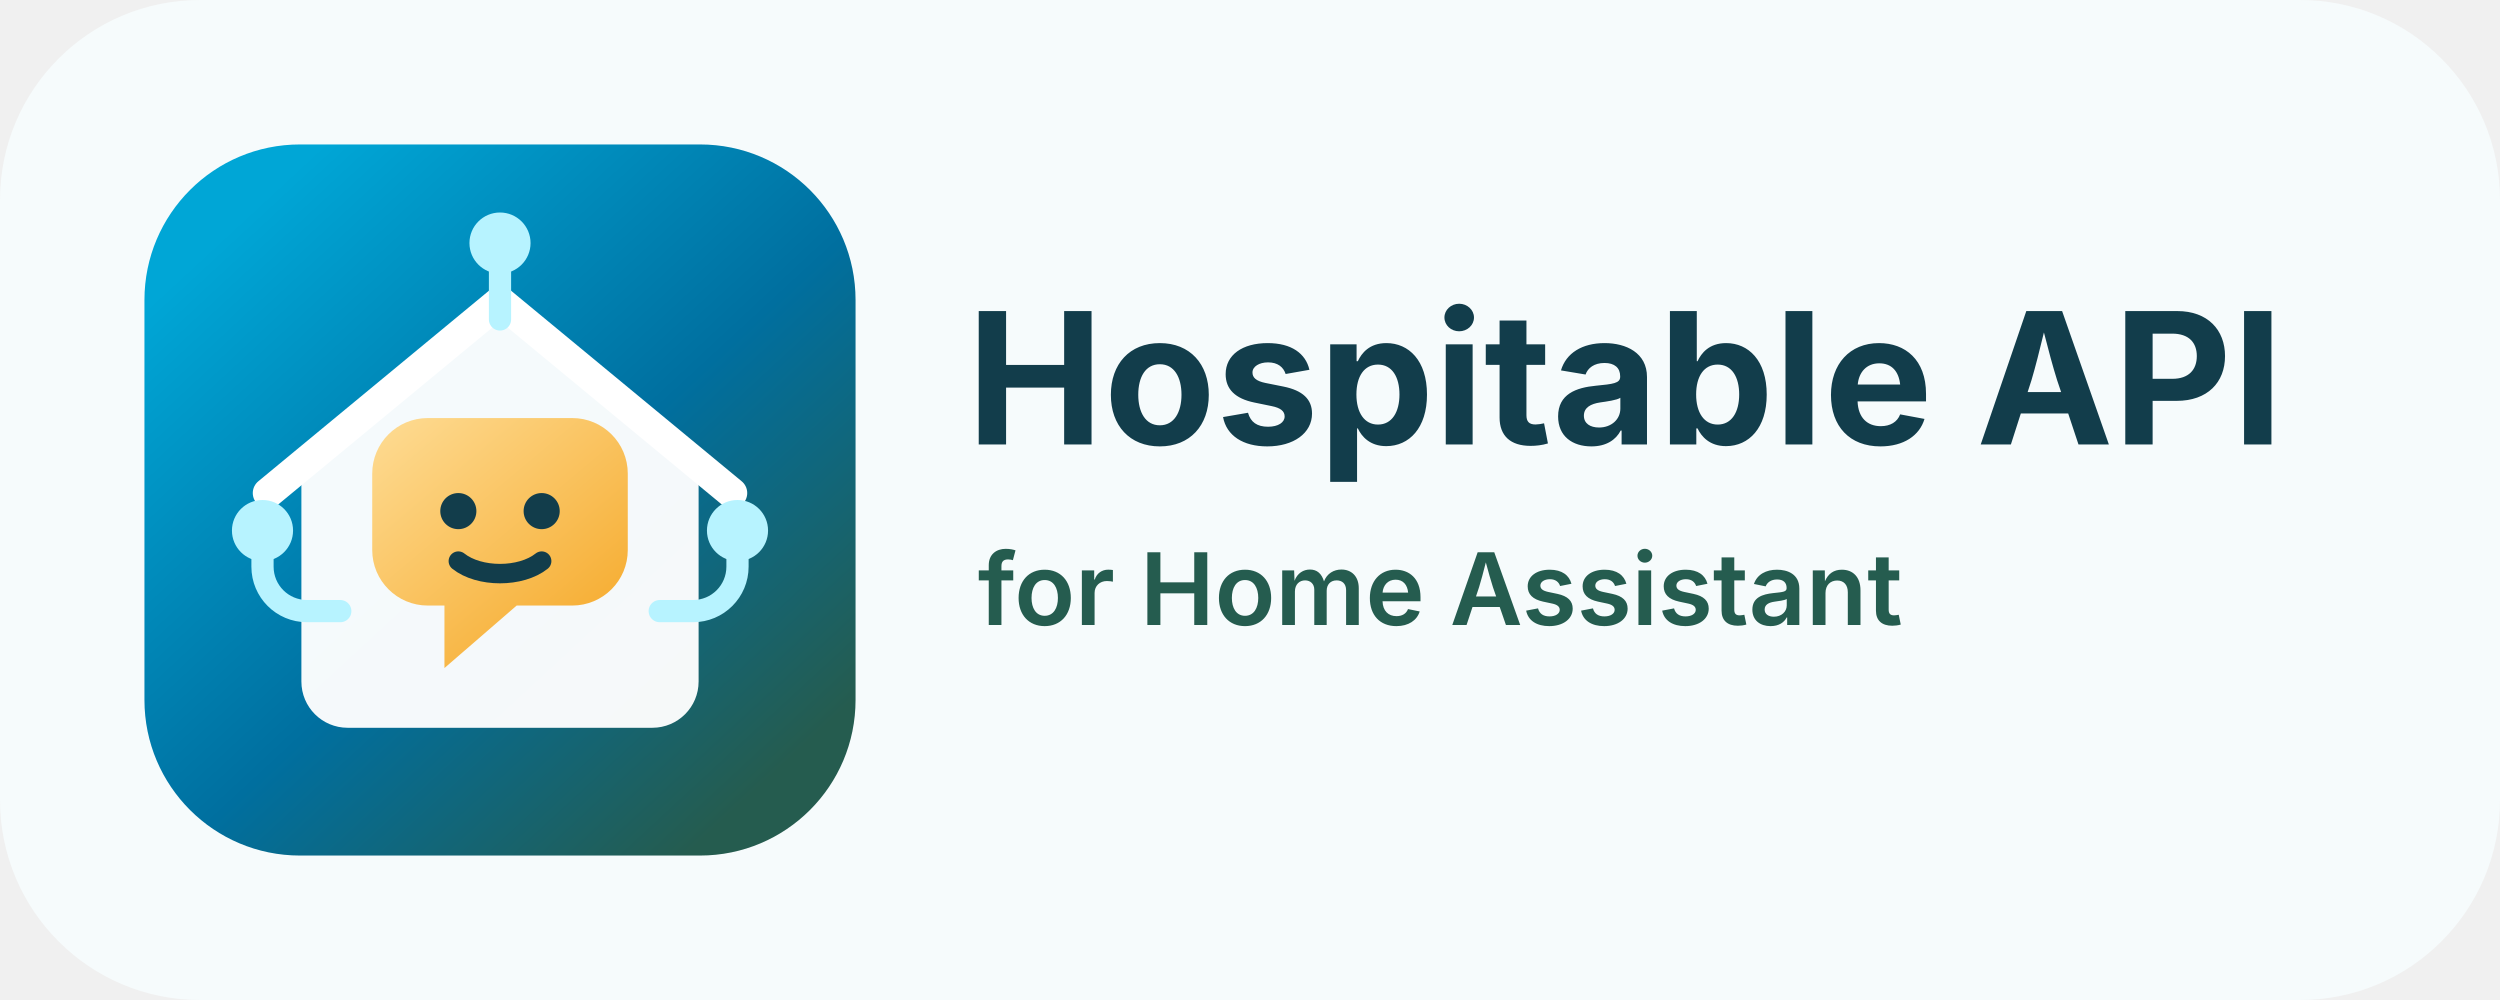
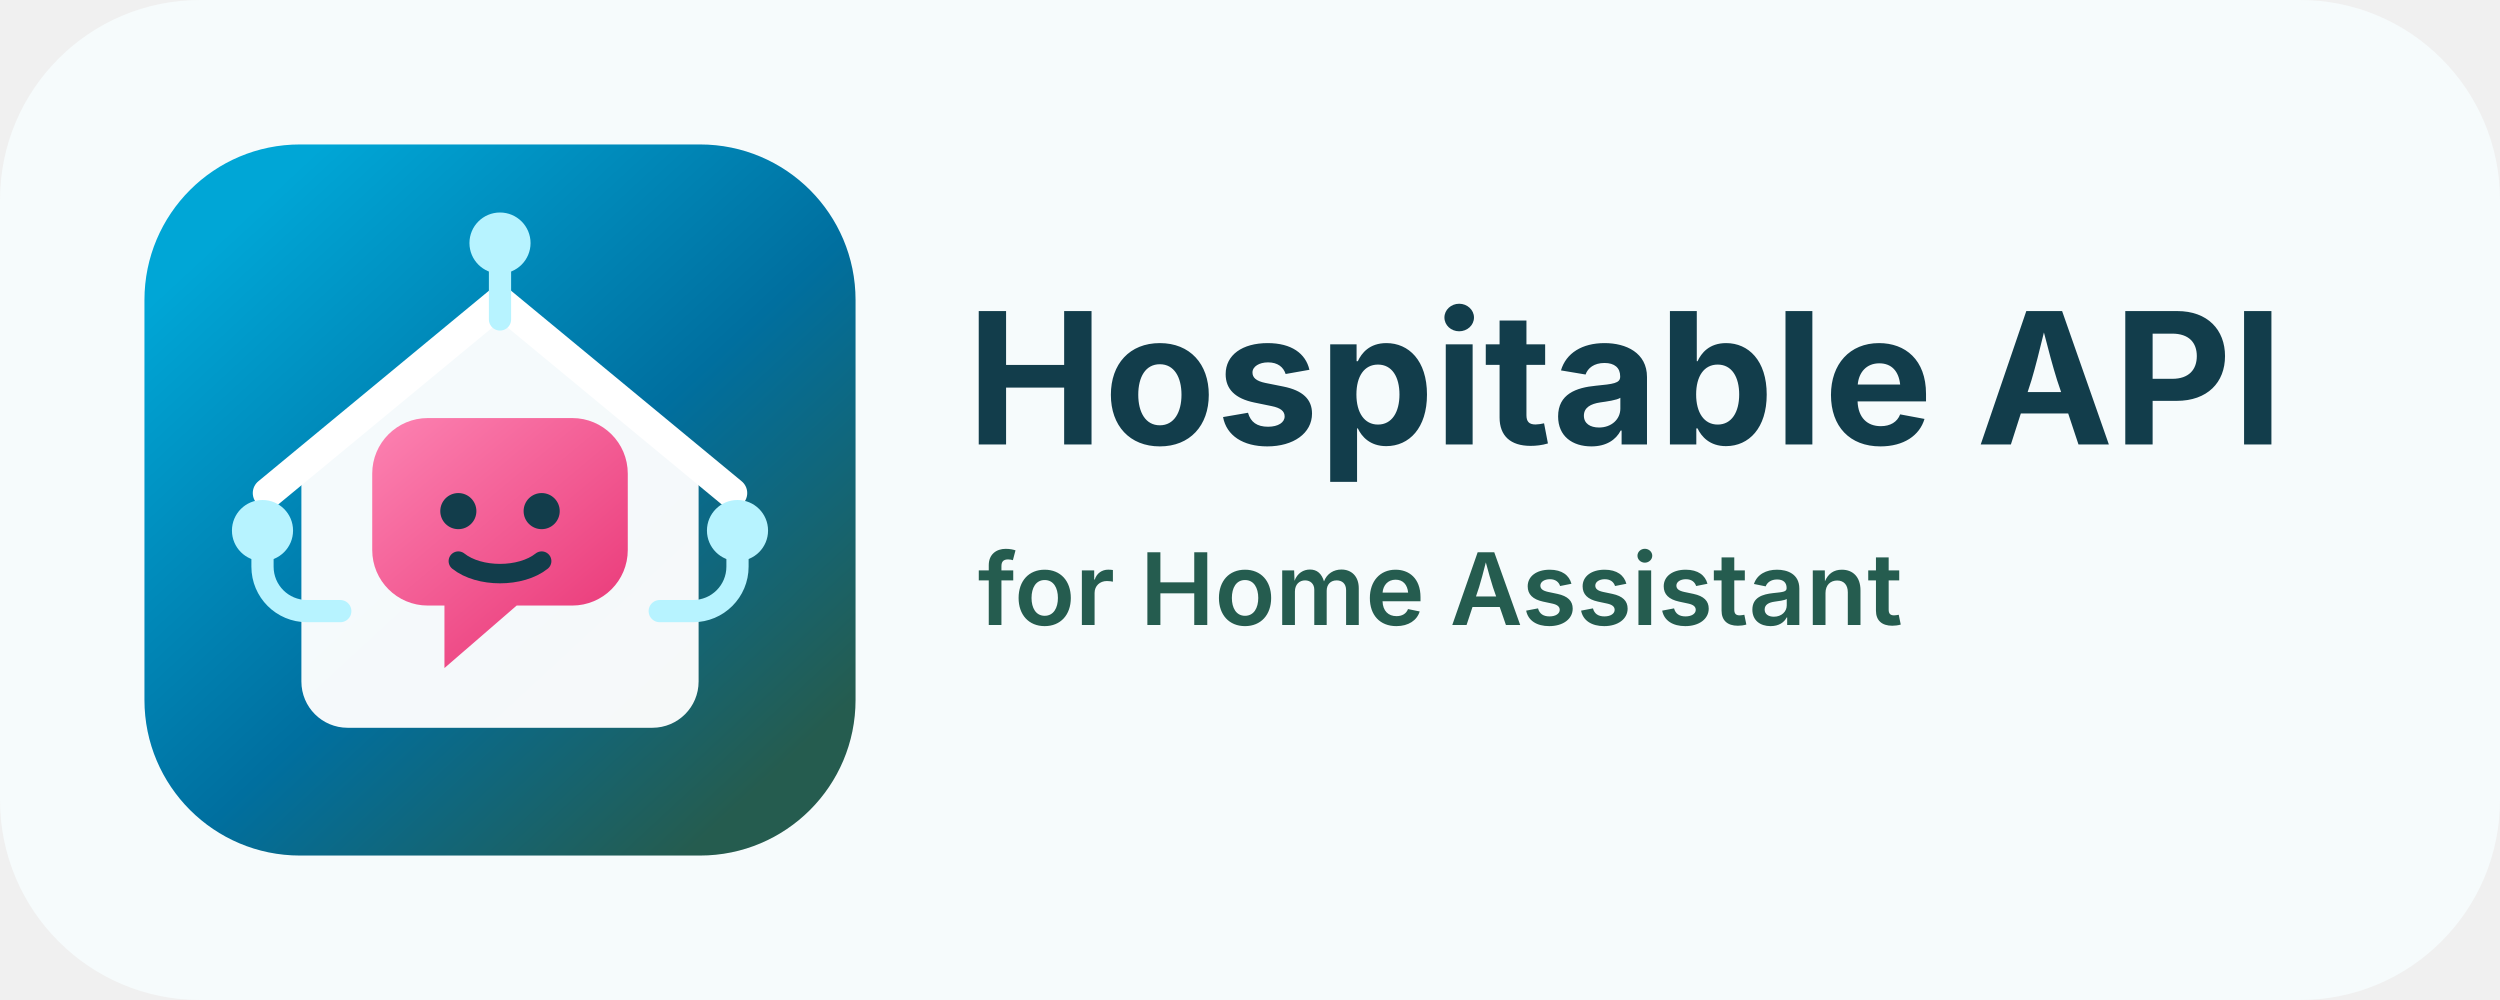
<svg xmlns="http://www.w3.org/2000/svg" viewBox="0 0 900 360" role="img" aria-labelledby="title desc">
  <rect width="900" height="360" rx="72" fill="#F6FBFC" />
  <svg x="52" y="52" width="256" height="256" viewBox="0 0 512 512">
    <defs>
      <linearGradient id="background" x1="68" y1="55" x2="444" y2="462" gradientUnits="userSpaceOnUse">
        <stop offset="0" stop-color="#00A6D6" />
        <stop offset="0.55" stop-color="#006F9F" />
        <stop offset="1" stop-color="#255C4F" />
      </linearGradient>
      <linearGradient id="accent" x1="168" y1="151" x2="352" y2="371" gradientUnits="userSpaceOnUse">
-         <stop offset="0" stop-color="#FFE3A3" />
-         <stop offset="1" stop-color="#F5A623" />
+         <stop offset="0" stop-color="#FF8DBA" />
+         <stop offset="1" stop-color="#E83273" />
      </linearGradient>
    </defs>
    <rect width="512" height="512" rx="112" fill="url(#background)" />
    <path d="M113 243.5 256 126l143 117.5v143.2c0 18.4-14.9 33.3-33.3 33.3H146.3c-18.4 0-33.3-14.9-33.3-33.3V243.5Z" fill="#FFFFFF" opacity="0.96" />
    <path d="M89 251 256 113l167 138" fill="none" stroke="#FFFFFF" stroke-width="22" stroke-linecap="round" stroke-linejoin="round" />
    <path d="M164 237c0-22.1 17.9-40 40-40h104c22.1 0 40 17.9 40 40v55c0 22.1-17.9 40-40 40h-40l-52 45v-45h-12c-22.1 0-40-17.9-40-40v-55Z" fill="url(#accent)" />
    <circle cx="226" cy="264" r="13" fill="#123D4B" />
    <circle cx="286" cy="264" r="13" fill="#123D4B" />
    <path d="M226 300c15 12 45 12 60 0" fill="none" stroke="#123D4B" stroke-width="14" stroke-linecap="round" />
    <path d="M141 336h-24c-17.7 0-32-14.3-32-32v-13M371 336h24c17.7 0 32-14.3 32-32v-13M256 126V83" fill="none" stroke="#B7F3FF" stroke-width="16" stroke-linecap="round" />
    <circle cx="85" cy="278" r="22" fill="#B7F3FF" />
    <circle cx="256" cy="71" r="22" fill="#B7F3FF" />
    <circle cx="427" cy="278" r="22" fill="#B7F3FF" />
  </svg>
  <g font-family="Inter, Roboto, Helvetica, Arial, sans-serif" fill="#123D4B">
    <text x="348" y="160" font-size="66" font-weight="750">Hospitable API</text>
    <text x="352" y="225" font-size="36" font-weight="600" fill="#255C4F">for Home Assistant</text>
  </g>
</svg>
